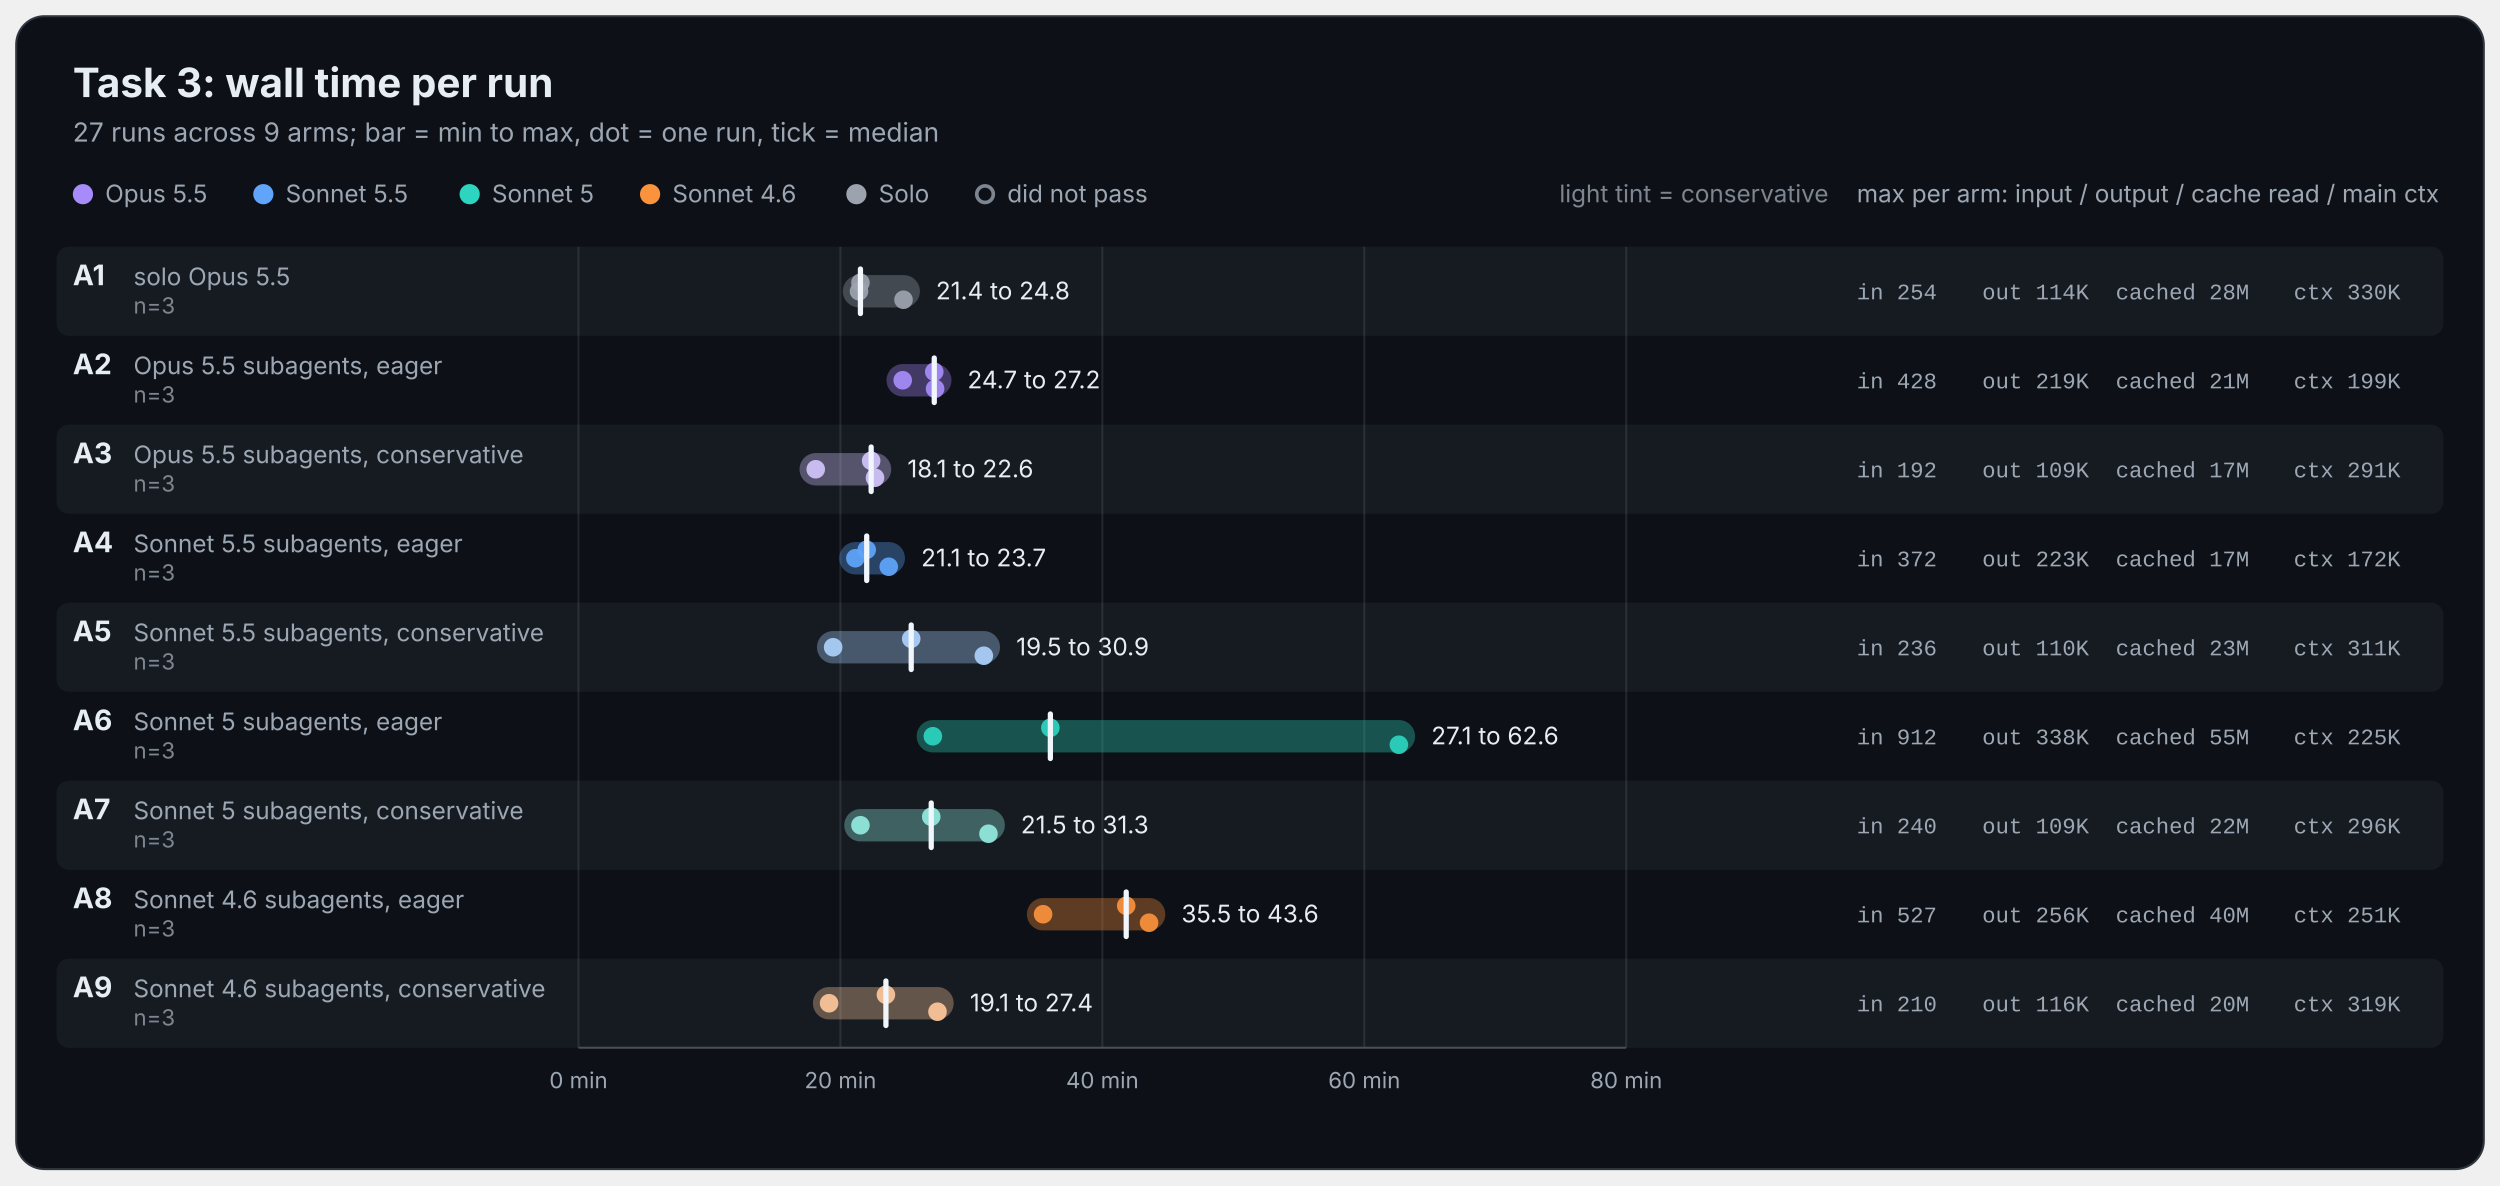
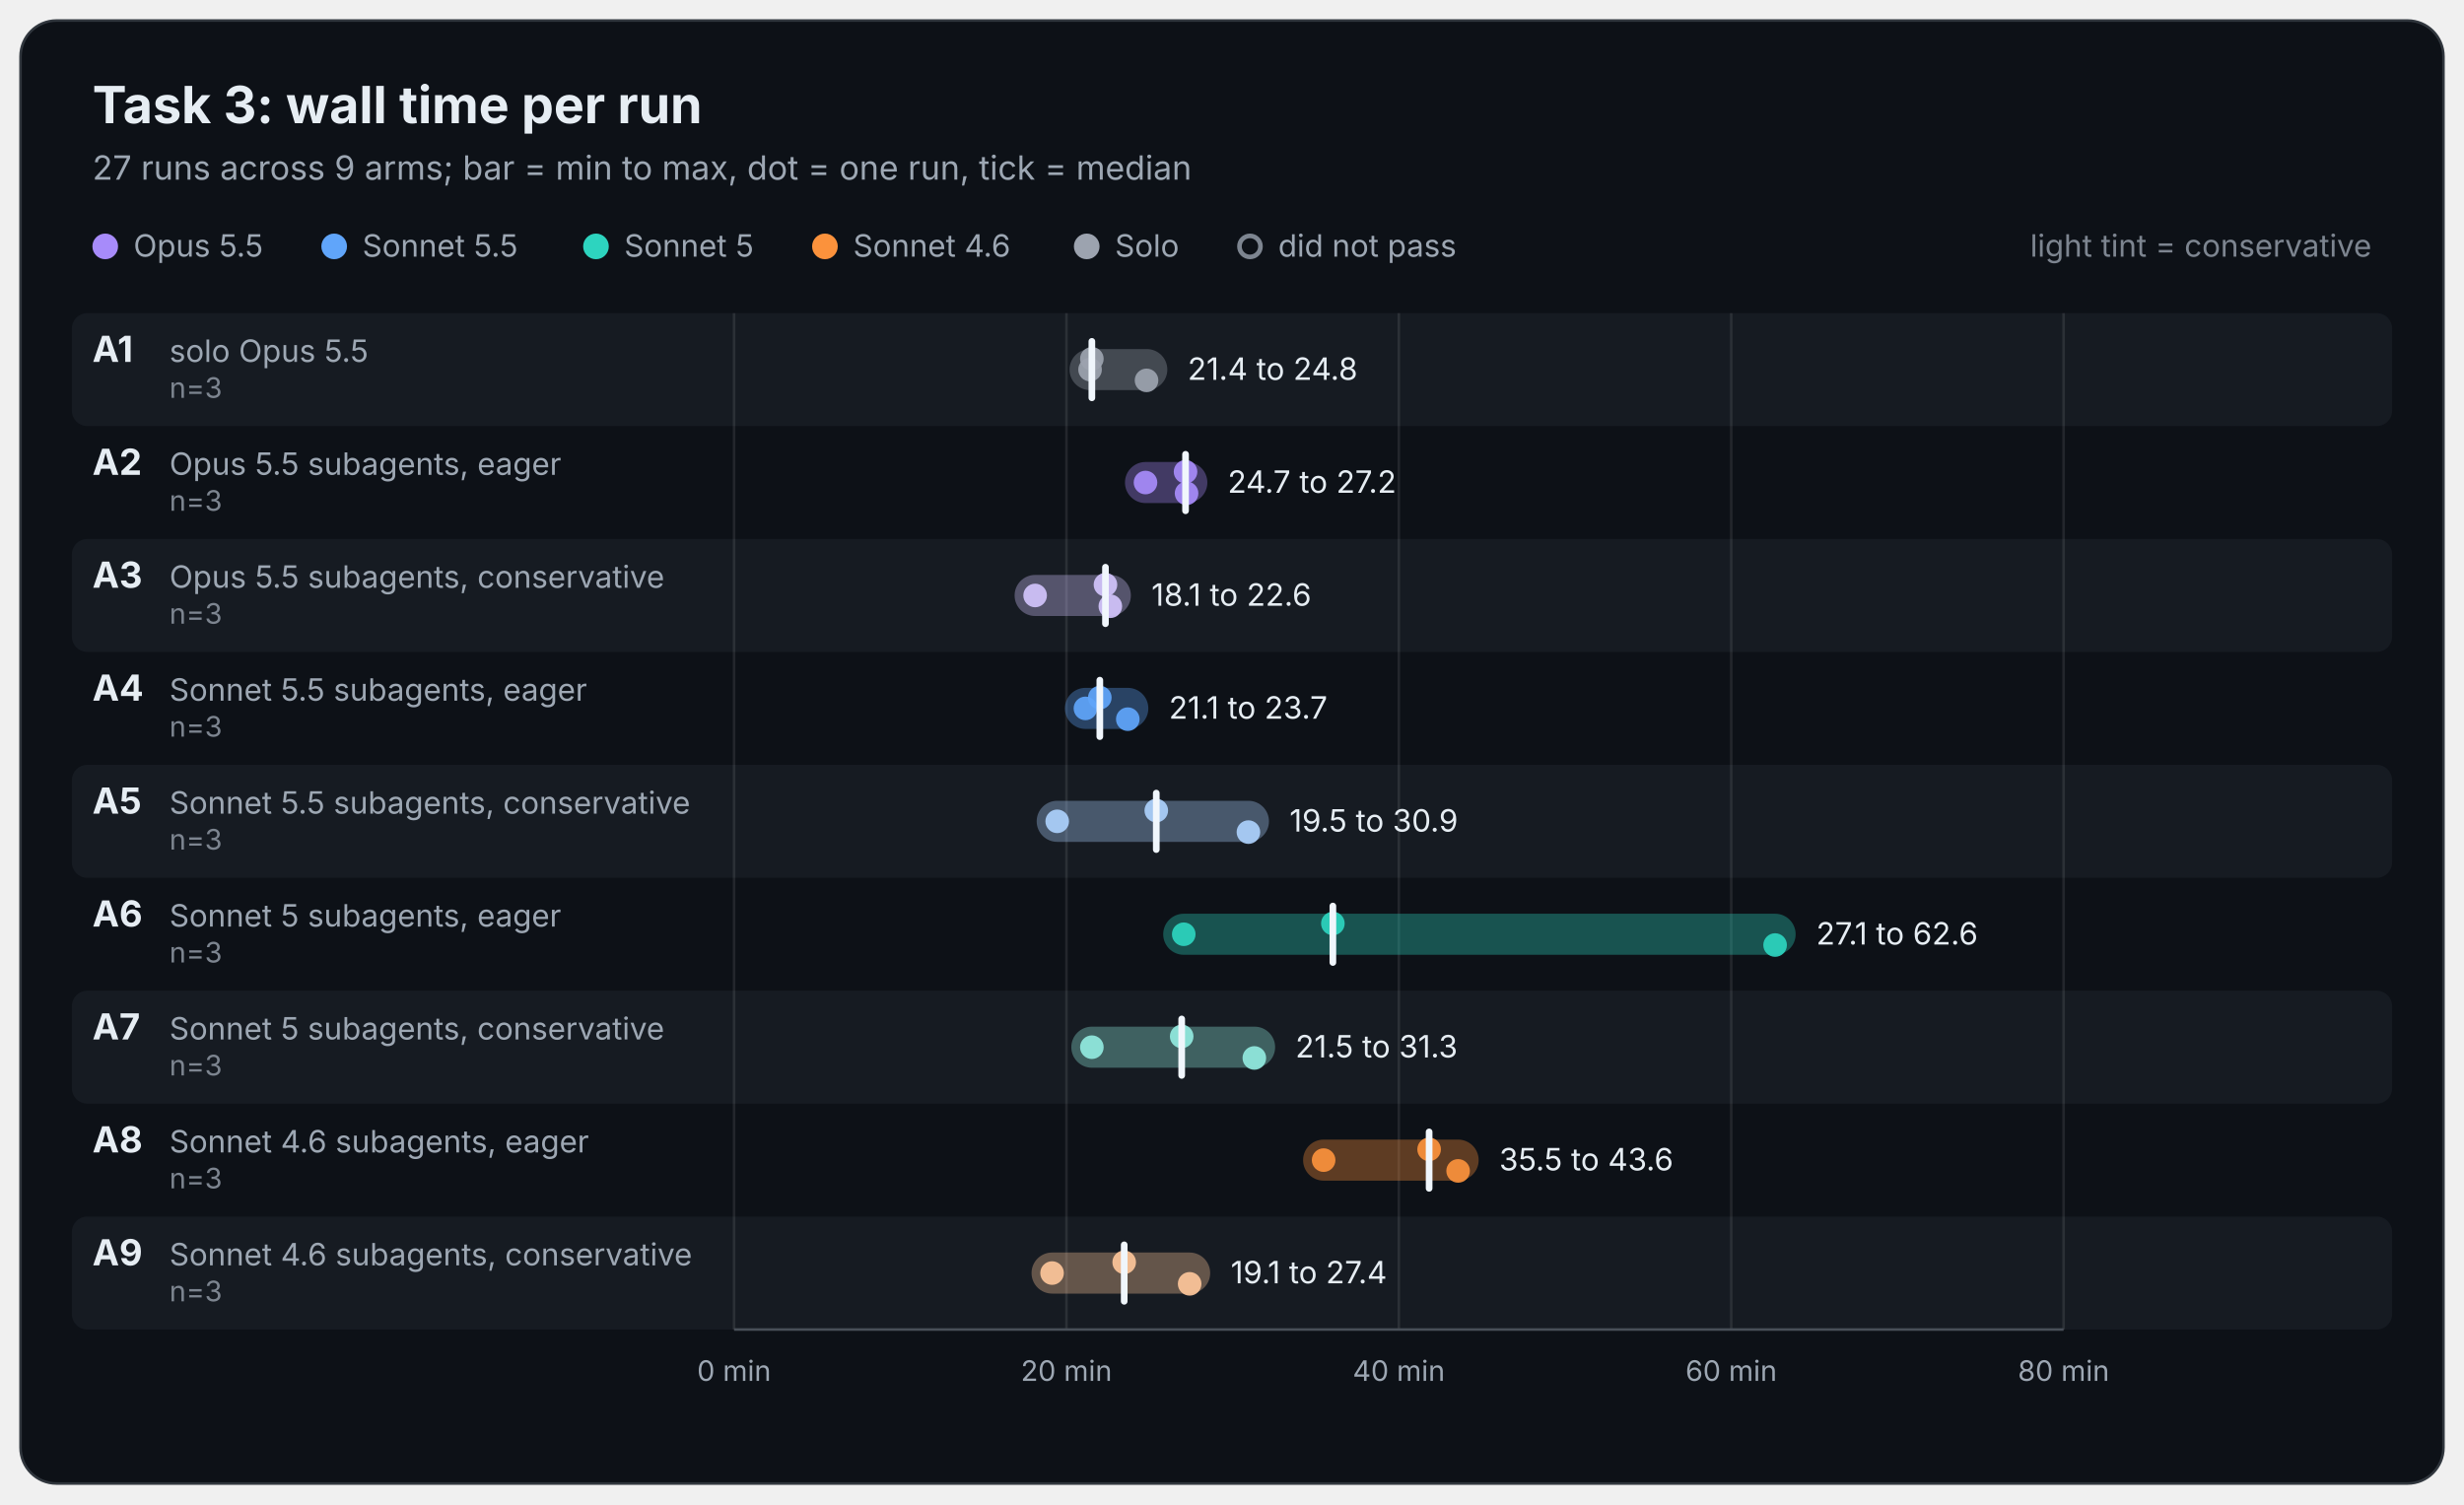
- <svg xmlns="http://www.w3.org/2000/svg" width="1236" height="586.0" viewBox="0 0 1236 586.0" role="img" aria-label="Task 3: wall time per run" font-family="-apple-system, &quot;Segoe UI&quot;, Inter, Roboto, &quot;Helvetica Neue&quot;, Arial, sans-serif">
-   <rect x="8" y="8" width="1220" height="570.0" rx="14" fill="#0d1117" stroke="#30363d" stroke-width="1" />
+ <svg xmlns="http://www.w3.org/2000/svg" width="960" height="586.0" viewBox="0 0 960 586.0" role="img" aria-label="Task 3: wall time per run" font-family="-apple-system, &quot;Segoe UI&quot;, Inter, Roboto, &quot;Helvetica Neue&quot;, Arial, sans-serif">
+   <rect x="8" y="8" width="944" height="570.0" rx="14" fill="#0d1117" stroke="#30363d" stroke-width="1" />
  <text x="36.0" y="48.0" font-size="20" font-weight="700" fill="#e6edf3" text-anchor="start">Task 3: wall time per run</text>
  <text x="36.0" y="70.0" font-size="13" font-weight="400" fill="#9da7b3" text-anchor="start">27 runs across 9 arms; bar = min to max, dot = one run, tick = median</text>
  <circle cx="41.0" cy="96.0" r="5" fill="#a78bfa" />
  <text x="52.0" y="100.0" font-size="12" font-weight="400" fill="#9da7b3" text-anchor="start">Opus 5.5</text>
  <circle cx="130.2" cy="96.0" r="5" fill="#60a5fa" />
  <text x="141.2" y="100.0" font-size="12" font-weight="400" fill="#9da7b3" text-anchor="start">Sonnet 5.5</text>
  <circle cx="232.2" cy="96.0" r="5" fill="#2dd4bf" />
  <text x="243.2" y="100.0" font-size="12" font-weight="400" fill="#9da7b3" text-anchor="start">Sonnet 5</text>
  <circle cx="321.4" cy="96.0" r="5" fill="#fb923c" />
  <text x="332.4" y="100.0" font-size="12" font-weight="400" fill="#9da7b3" text-anchor="start">Sonnet 4.6</text>
  <circle cx="423.4" cy="96.0" r="5" fill="#9ca3af" />
  <text x="434.4" y="100.0" font-size="12" font-weight="400" fill="#9da7b3" text-anchor="start">Solo</text>
  <circle cx="487.0" cy="96.0" r="4.1" fill="#0d1117" stroke="#7d8590" stroke-width="1.8" />
  <text x="498.0" y="100.0" font-size="12" font-weight="400" fill="#9da7b3" text-anchor="start">did not pass</text>
-   <text x="904.0" y="100.0" font-size="12" font-weight="400" fill="#7d8590" text-anchor="end">light tint = conservative</text>
-   <text x="918.0" y="100.0" font-size="12" font-weight="400" fill="#9da7b3" text-anchor="start">max per arm: input / output / cache read / main ctx</text>
-   <rect x="28" y="122.0" width="1180.0" height="44" rx="6" fill="#161b22" />
-   <rect x="28" y="210.0" width="1180.0" height="44" rx="6" fill="#161b22" />
-   <rect x="28" y="298.0" width="1180.0" height="44" rx="6" fill="#161b22" />
-   <rect x="28" y="386.0" width="1180.0" height="44" rx="6" fill="#161b22" />
-   <rect x="28" y="474.0" width="1180.0" height="44" rx="6" fill="#161b22" />
+   <text x="924.0" y="100.0" font-size="12" font-weight="400" fill="#7d8590" text-anchor="end">light tint = conservative</text>
+   <rect x="28" y="122.0" width="904.0" height="44" rx="6" fill="#161b22" />
+   <rect x="28" y="210.0" width="904.0" height="44" rx="6" fill="#161b22" />
+   <rect x="28" y="298.0" width="904.0" height="44" rx="6" fill="#161b22" />
+   <rect x="28" y="386.0" width="904.0" height="44" rx="6" fill="#161b22" />
+   <rect x="28" y="474.0" width="904.0" height="44" rx="6" fill="#161b22" />
  <line x1="286.0" y1="122.0" x2="286.0" y2="518.0" stroke="#ffffff" stroke-opacity="0.09" stroke-width="1" />
  <text x="286.0" y="538.0" font-size="11" font-weight="400" fill="#9da7b3" text-anchor="middle">0 min</text>
  <line x1="415.5" y1="122.0" x2="415.5" y2="518.0" stroke="#ffffff" stroke-opacity="0.09" stroke-width="1" />
  <text x="415.5" y="538.0" font-size="11" font-weight="400" fill="#9da7b3" text-anchor="middle">20 min</text>
  <line x1="545.0" y1="122.0" x2="545.0" y2="518.0" stroke="#ffffff" stroke-opacity="0.09" stroke-width="1" />
  <text x="545.0" y="538.0" font-size="11" font-weight="400" fill="#9da7b3" text-anchor="middle">40 min</text>
  <line x1="674.5" y1="122.0" x2="674.5" y2="518.0" stroke="#ffffff" stroke-opacity="0.09" stroke-width="1" />
  <text x="674.5" y="538.0" font-size="11" font-weight="400" fill="#9da7b3" text-anchor="middle">60 min</text>
  <line x1="804.0" y1="122.0" x2="804.0" y2="518.0" stroke="#ffffff" stroke-opacity="0.09" stroke-width="1" />
  <text x="804.0" y="538.0" font-size="11" font-weight="400" fill="#9da7b3" text-anchor="middle">80 min</text>
  <line x1="286.0" y1="518.0" x2="804.0" y2="518.0" stroke="#484f58" stroke-width="1" />
  <text x="36.0" y="141.0" font-size="14" font-weight="700" fill="#e6edf3" text-anchor="start">A1</text>
  <text x="66.0" y="141.0" font-size="12" font-weight="400" fill="#9da7b3" text-anchor="start">solo Opus 5.5</text>
  <text x="66.0" y="155.0" font-size="11" font-weight="400" fill="#7d8590" text-anchor="start">n=3</text>
  <rect x="416.7" y="136.0" width="38.1" height="16" rx="8.0" fill="#9ca3af" fill-opacity="0.34" />
  <circle cx="424.7" cy="144.0" r="4.6" fill="#9ca3af" fill-opacity="0.92" />
  <circle cx="425.4" cy="139.8" r="4.6" fill="#9ca3af" fill-opacity="0.92" />
  <circle cx="446.7" cy="148.2" r="4.6" fill="#9ca3af" fill-opacity="0.92" />
  <line x1="425.4" y1="133.0" x2="425.4" y2="155.0" stroke="#f0f6fc" stroke-width="2.6" stroke-linecap="round" />
  <text x="462.7" y="148.0" font-size="12" font-weight="400" fill="#e6edf3" text-anchor="start">21.4 to 24.8</text>
-   <text x="918.0" y="148.0" font-size="11" fill="#9da7b3" font-family="ui-monospace, SFMono-Regular, Menlo, Consolas, &quot;Liberation Mono&quot;, monospace">in 254</text>
-   <text x="980.0" y="148.0" font-size="11" fill="#9da7b3" font-family="ui-monospace, SFMono-Regular, Menlo, Consolas, &quot;Liberation Mono&quot;, monospace">out 114K</text>
-   <text x="1046.0" y="148.0" font-size="11" fill="#9da7b3" font-family="ui-monospace, SFMono-Regular, Menlo, Consolas, &quot;Liberation Mono&quot;, monospace">cached 28M</text>
-   <text x="1134.0" y="148.0" font-size="11" fill="#9da7b3" font-family="ui-monospace, SFMono-Regular, Menlo, Consolas, &quot;Liberation Mono&quot;, monospace">ctx 330K</text>
  <text x="36.0" y="185.0" font-size="14" font-weight="700" fill="#e6edf3" text-anchor="start">A2</text>
  <text x="66.0" y="185.0" font-size="12" font-weight="400" fill="#9da7b3" text-anchor="start">Opus 5.5 subagents, eager</text>
  <text x="66.0" y="199.0" font-size="11" font-weight="400" fill="#7d8590" text-anchor="start">n=3</text>
  <rect x="438.3" y="180.0" width="32.1" height="16" rx="8.0" fill="#a78bfa" fill-opacity="0.34" />
  <circle cx="446.3" cy="188.0" r="4.6" fill="#a78bfa" fill-opacity="0.92" />
  <circle cx="461.9" cy="183.8" r="4.6" fill="#a78bfa" fill-opacity="0.92" />
  <circle cx="462.3" cy="192.2" r="4.6" fill="#a78bfa" fill-opacity="0.92" />
  <line x1="461.9" y1="177.0" x2="461.9" y2="199.0" stroke="#f0f6fc" stroke-width="2.6" stroke-linecap="round" />
  <text x="478.3" y="192.0" font-size="12" font-weight="400" fill="#e6edf3" text-anchor="start">24.7 to 27.2</text>
-   <text x="918.0" y="192.0" font-size="11" fill="#9da7b3" font-family="ui-monospace, SFMono-Regular, Menlo, Consolas, &quot;Liberation Mono&quot;, monospace">in 428</text>
-   <text x="980.0" y="192.0" font-size="11" fill="#9da7b3" font-family="ui-monospace, SFMono-Regular, Menlo, Consolas, &quot;Liberation Mono&quot;, monospace">out 219K</text>
-   <text x="1046.0" y="192.0" font-size="11" fill="#9da7b3" font-family="ui-monospace, SFMono-Regular, Menlo, Consolas, &quot;Liberation Mono&quot;, monospace">cached 21M</text>
-   <text x="1134.0" y="192.0" font-size="11" fill="#9da7b3" font-family="ui-monospace, SFMono-Regular, Menlo, Consolas, &quot;Liberation Mono&quot;, monospace">ctx 199K</text>
  <text x="36.0" y="229.0" font-size="14" font-weight="700" fill="#e6edf3" text-anchor="start">A3</text>
  <text x="66.0" y="229.0" font-size="12" font-weight="400" fill="#9da7b3" text-anchor="start">Opus 5.5 subagents, conservative</text>
  <text x="66.0" y="243.0" font-size="11" font-weight="400" fill="#7d8590" text-anchor="start">n=3</text>
  <rect x="395.3" y="224.0" width="45.3" height="16" rx="8.0" fill="#d1c3fc" fill-opacity="0.34" />
  <circle cx="403.3" cy="232.0" r="4.6" fill="#d1c3fc" fill-opacity="0.92" />
  <circle cx="430.7" cy="227.8" r="4.6" fill="#d1c3fc" fill-opacity="0.92" />
  <circle cx="432.6" cy="236.2" r="4.6" fill="#d1c3fc" fill-opacity="0.92" />
  <line x1="430.7" y1="221.0" x2="430.7" y2="243.0" stroke="#f0f6fc" stroke-width="2.6" stroke-linecap="round" />
  <text x="448.6" y="236.0" font-size="12" font-weight="400" fill="#e6edf3" text-anchor="start">18.1 to 22.6</text>
-   <text x="918.0" y="236.0" font-size="11" fill="#9da7b3" font-family="ui-monospace, SFMono-Regular, Menlo, Consolas, &quot;Liberation Mono&quot;, monospace">in 192</text>
-   <text x="980.0" y="236.0" font-size="11" fill="#9da7b3" font-family="ui-monospace, SFMono-Regular, Menlo, Consolas, &quot;Liberation Mono&quot;, monospace">out 109K</text>
-   <text x="1046.0" y="236.0" font-size="11" fill="#9da7b3" font-family="ui-monospace, SFMono-Regular, Menlo, Consolas, &quot;Liberation Mono&quot;, monospace">cached 17M</text>
-   <text x="1134.0" y="236.0" font-size="11" fill="#9da7b3" font-family="ui-monospace, SFMono-Regular, Menlo, Consolas, &quot;Liberation Mono&quot;, monospace">ctx 291K</text>
  <text x="36.0" y="273.0" font-size="14" font-weight="700" fill="#e6edf3" text-anchor="start">A4</text>
  <text x="66.0" y="273.0" font-size="12" font-weight="400" fill="#9da7b3" text-anchor="start">Sonnet 5.5 subagents, eager</text>
  <text x="66.0" y="287.0" font-size="11" font-weight="400" fill="#7d8590" text-anchor="start">n=3</text>
  <rect x="414.9" y="268.0" width="32.5" height="16" rx="8.0" fill="#60a5fa" fill-opacity="0.34" />
  <circle cx="422.9" cy="276.0" r="4.6" fill="#60a5fa" fill-opacity="0.92" />
  <circle cx="428.5" cy="271.8" r="4.6" fill="#60a5fa" fill-opacity="0.92" />
  <circle cx="439.4" cy="280.2" r="4.6" fill="#60a5fa" fill-opacity="0.92" />
  <line x1="428.5" y1="265.0" x2="428.5" y2="287.0" stroke="#f0f6fc" stroke-width="2.6" stroke-linecap="round" />
  <text x="455.4" y="280.0" font-size="12" font-weight="400" fill="#e6edf3" text-anchor="start">21.1 to 23.7</text>
-   <text x="918.0" y="280.0" font-size="11" fill="#9da7b3" font-family="ui-monospace, SFMono-Regular, Menlo, Consolas, &quot;Liberation Mono&quot;, monospace">in 372</text>
-   <text x="980.0" y="280.0" font-size="11" fill="#9da7b3" font-family="ui-monospace, SFMono-Regular, Menlo, Consolas, &quot;Liberation Mono&quot;, monospace">out 223K</text>
-   <text x="1046.0" y="280.0" font-size="11" fill="#9da7b3" font-family="ui-monospace, SFMono-Regular, Menlo, Consolas, &quot;Liberation Mono&quot;, monospace">cached 17M</text>
-   <text x="1134.0" y="280.0" font-size="11" fill="#9da7b3" font-family="ui-monospace, SFMono-Regular, Menlo, Consolas, &quot;Liberation Mono&quot;, monospace">ctx 172K</text>
  <text x="36.0" y="317.0" font-size="14" font-weight="700" fill="#e6edf3" text-anchor="start">A5</text>
  <text x="66.0" y="317.0" font-size="12" font-weight="400" fill="#9da7b3" text-anchor="start">Sonnet 5.5 subagents, conservative</text>
  <text x="66.0" y="331.0" font-size="11" font-weight="400" fill="#7d8590" text-anchor="start">n=3</text>
  <rect x="403.9" y="312.0" width="90.5" height="16" rx="8.0" fill="#acd0fc" fill-opacity="0.34" />
  <circle cx="411.9" cy="320.0" r="4.6" fill="#acd0fc" fill-opacity="0.92" />
  <circle cx="450.5" cy="315.8" r="4.6" fill="#acd0fc" fill-opacity="0.92" />
  <circle cx="486.4" cy="324.2" r="4.6" fill="#acd0fc" fill-opacity="0.92" />
  <line x1="450.5" y1="309.0" x2="450.5" y2="331.0" stroke="#f0f6fc" stroke-width="2.6" stroke-linecap="round" />
  <text x="502.4" y="324.0" font-size="12" font-weight="400" fill="#e6edf3" text-anchor="start">19.5 to 30.9</text>
-   <text x="918.0" y="324.0" font-size="11" fill="#9da7b3" font-family="ui-monospace, SFMono-Regular, Menlo, Consolas, &quot;Liberation Mono&quot;, monospace">in 236</text>
-   <text x="980.0" y="324.0" font-size="11" fill="#9da7b3" font-family="ui-monospace, SFMono-Regular, Menlo, Consolas, &quot;Liberation Mono&quot;, monospace">out 110K</text>
-   <text x="1046.0" y="324.0" font-size="11" fill="#9da7b3" font-family="ui-monospace, SFMono-Regular, Menlo, Consolas, &quot;Liberation Mono&quot;, monospace">cached 23M</text>
-   <text x="1134.0" y="324.0" font-size="11" fill="#9da7b3" font-family="ui-monospace, SFMono-Regular, Menlo, Consolas, &quot;Liberation Mono&quot;, monospace">ctx 311K</text>
  <text x="36.0" y="361.0" font-size="14" font-weight="700" fill="#e6edf3" text-anchor="start">A6</text>
  <text x="66.0" y="361.0" font-size="12" font-weight="400" fill="#9da7b3" text-anchor="start">Sonnet 5 subagents, eager</text>
  <text x="66.0" y="375.0" font-size="11" font-weight="400" fill="#7d8590" text-anchor="start">n=3</text>
  <rect x="453.2" y="356.0" width="246.4" height="16" rx="8.0" fill="#2dd4bf" fill-opacity="0.34" />
  <circle cx="461.2" cy="364.0" r="4.6" fill="#2dd4bf" fill-opacity="0.92" />
  <circle cx="519.3" cy="359.8" r="4.6" fill="#2dd4bf" fill-opacity="0.92" />
  <circle cx="691.6" cy="368.2" r="4.6" fill="#2dd4bf" fill-opacity="0.92" />
  <line x1="519.3" y1="353.0" x2="519.3" y2="375.0" stroke="#f0f6fc" stroke-width="2.6" stroke-linecap="round" />
  <text x="707.6" y="368.0" font-size="12" font-weight="400" fill="#e6edf3" text-anchor="start">27.1 to 62.6</text>
-   <text x="918.0" y="368.0" font-size="11" fill="#9da7b3" font-family="ui-monospace, SFMono-Regular, Menlo, Consolas, &quot;Liberation Mono&quot;, monospace">in 912</text>
-   <text x="980.0" y="368.0" font-size="11" fill="#9da7b3" font-family="ui-monospace, SFMono-Regular, Menlo, Consolas, &quot;Liberation Mono&quot;, monospace">out 338K</text>
-   <text x="1046.0" y="368.0" font-size="11" fill="#9da7b3" font-family="ui-monospace, SFMono-Regular, Menlo, Consolas, &quot;Liberation Mono&quot;, monospace">cached 55M</text>
-   <text x="1134.0" y="368.0" font-size="11" fill="#9da7b3" font-family="ui-monospace, SFMono-Regular, Menlo, Consolas, &quot;Liberation Mono&quot;, monospace">ctx 225K</text>
  <text x="36.0" y="405.0" font-size="14" font-weight="700" fill="#e6edf3" text-anchor="start">A7</text>
  <text x="66.0" y="405.0" font-size="12" font-weight="400" fill="#9da7b3" text-anchor="start">Sonnet 5 subagents, conservative</text>
  <text x="66.0" y="419.0" font-size="11" font-weight="400" fill="#7d8590" text-anchor="start">n=3</text>
  <rect x="417.4" y="400.0" width="79.4" height="16" rx="8.0" fill="#92e9de" fill-opacity="0.34" />
  <circle cx="425.4" cy="408.0" r="4.6" fill="#92e9de" fill-opacity="0.92" />
  <circle cx="460.4" cy="403.8" r="4.6" fill="#92e9de" fill-opacity="0.92" />
  <circle cx="488.7" cy="412.2" r="4.6" fill="#92e9de" fill-opacity="0.92" />
  <line x1="460.4" y1="397.0" x2="460.4" y2="419.0" stroke="#f0f6fc" stroke-width="2.6" stroke-linecap="round" />
  <text x="504.7" y="412.0" font-size="12" font-weight="400" fill="#e6edf3" text-anchor="start">21.5 to 31.3</text>
-   <text x="918.0" y="412.0" font-size="11" fill="#9da7b3" font-family="ui-monospace, SFMono-Regular, Menlo, Consolas, &quot;Liberation Mono&quot;, monospace">in 240</text>
-   <text x="980.0" y="412.0" font-size="11" fill="#9da7b3" font-family="ui-monospace, SFMono-Regular, Menlo, Consolas, &quot;Liberation Mono&quot;, monospace">out 109K</text>
-   <text x="1046.0" y="412.0" font-size="11" fill="#9da7b3" font-family="ui-monospace, SFMono-Regular, Menlo, Consolas, &quot;Liberation Mono&quot;, monospace">cached 22M</text>
-   <text x="1134.0" y="412.0" font-size="11" fill="#9da7b3" font-family="ui-monospace, SFMono-Regular, Menlo, Consolas, &quot;Liberation Mono&quot;, monospace">ctx 296K</text>
  <text x="36.0" y="449.0" font-size="14" font-weight="700" fill="#e6edf3" text-anchor="start">A8</text>
  <text x="66.0" y="449.0" font-size="12" font-weight="400" fill="#9da7b3" text-anchor="start">Sonnet 4.6 subagents, eager</text>
  <text x="66.0" y="463.0" font-size="11" font-weight="400" fill="#7d8590" text-anchor="start">n=3</text>
  <rect x="507.7" y="444.0" width="68.4" height="16" rx="8.0" fill="#fb923c" fill-opacity="0.34" />
  <circle cx="515.7" cy="452.0" r="4.6" fill="#fb923c" fill-opacity="0.92" />
  <circle cx="556.8" cy="447.8" r="4.6" fill="#fb923c" fill-opacity="0.92" />
  <circle cx="568.1" cy="456.2" r="4.6" fill="#fb923c" fill-opacity="0.92" />
  <line x1="556.8" y1="441.0" x2="556.8" y2="463.0" stroke="#f0f6fc" stroke-width="2.6" stroke-linecap="round" />
  <text x="584.1" y="456.0" font-size="12" font-weight="400" fill="#e6edf3" text-anchor="start">35.5 to 43.6</text>
-   <text x="918.0" y="456.0" font-size="11" fill="#9da7b3" font-family="ui-monospace, SFMono-Regular, Menlo, Consolas, &quot;Liberation Mono&quot;, monospace">in 527</text>
-   <text x="980.0" y="456.0" font-size="11" fill="#9da7b3" font-family="ui-monospace, SFMono-Regular, Menlo, Consolas, &quot;Liberation Mono&quot;, monospace">out 256K</text>
-   <text x="1046.0" y="456.0" font-size="11" fill="#9da7b3" font-family="ui-monospace, SFMono-Regular, Menlo, Consolas, &quot;Liberation Mono&quot;, monospace">cached 40M</text>
-   <text x="1134.0" y="456.0" font-size="11" fill="#9da7b3" font-family="ui-monospace, SFMono-Regular, Menlo, Consolas, &quot;Liberation Mono&quot;, monospace">ctx 251K</text>
  <text x="36.0" y="493.0" font-size="14" font-weight="700" fill="#e6edf3" text-anchor="start">A9</text>
  <text x="66.0" y="493.0" font-size="12" font-weight="400" fill="#9da7b3" text-anchor="start">Sonnet 4.6 subagents, conservative</text>
  <text x="66.0" y="507.0" font-size="11" font-weight="400" fill="#7d8590" text-anchor="start">n=3</text>
  <rect x="401.9" y="488.0" width="69.6" height="16" rx="8.0" fill="#fdc69a" fill-opacity="0.34" />
  <circle cx="409.9" cy="496.0" r="4.6" fill="#fdc69a" fill-opacity="0.92" />
  <circle cx="438.0" cy="491.8" r="4.6" fill="#fdc69a" fill-opacity="0.92" />
  <circle cx="463.5" cy="500.2" r="4.6" fill="#fdc69a" fill-opacity="0.92" />
  <line x1="438.0" y1="485.0" x2="438.0" y2="507.0" stroke="#f0f6fc" stroke-width="2.6" stroke-linecap="round" />
  <text x="479.5" y="500.0" font-size="12" font-weight="400" fill="#e6edf3" text-anchor="start">19.1 to 27.4</text>
-   <text x="918.0" y="500.0" font-size="11" fill="#9da7b3" font-family="ui-monospace, SFMono-Regular, Menlo, Consolas, &quot;Liberation Mono&quot;, monospace">in 210</text>
-   <text x="980.0" y="500.0" font-size="11" fill="#9da7b3" font-family="ui-monospace, SFMono-Regular, Menlo, Consolas, &quot;Liberation Mono&quot;, monospace">out 116K</text>
-   <text x="1046.0" y="500.0" font-size="11" fill="#9da7b3" font-family="ui-monospace, SFMono-Regular, Menlo, Consolas, &quot;Liberation Mono&quot;, monospace">cached 20M</text>
-   <text x="1134.0" y="500.0" font-size="11" fill="#9da7b3" font-family="ui-monospace, SFMono-Regular, Menlo, Consolas, &quot;Liberation Mono&quot;, monospace">ctx 319K</text>
</svg>
